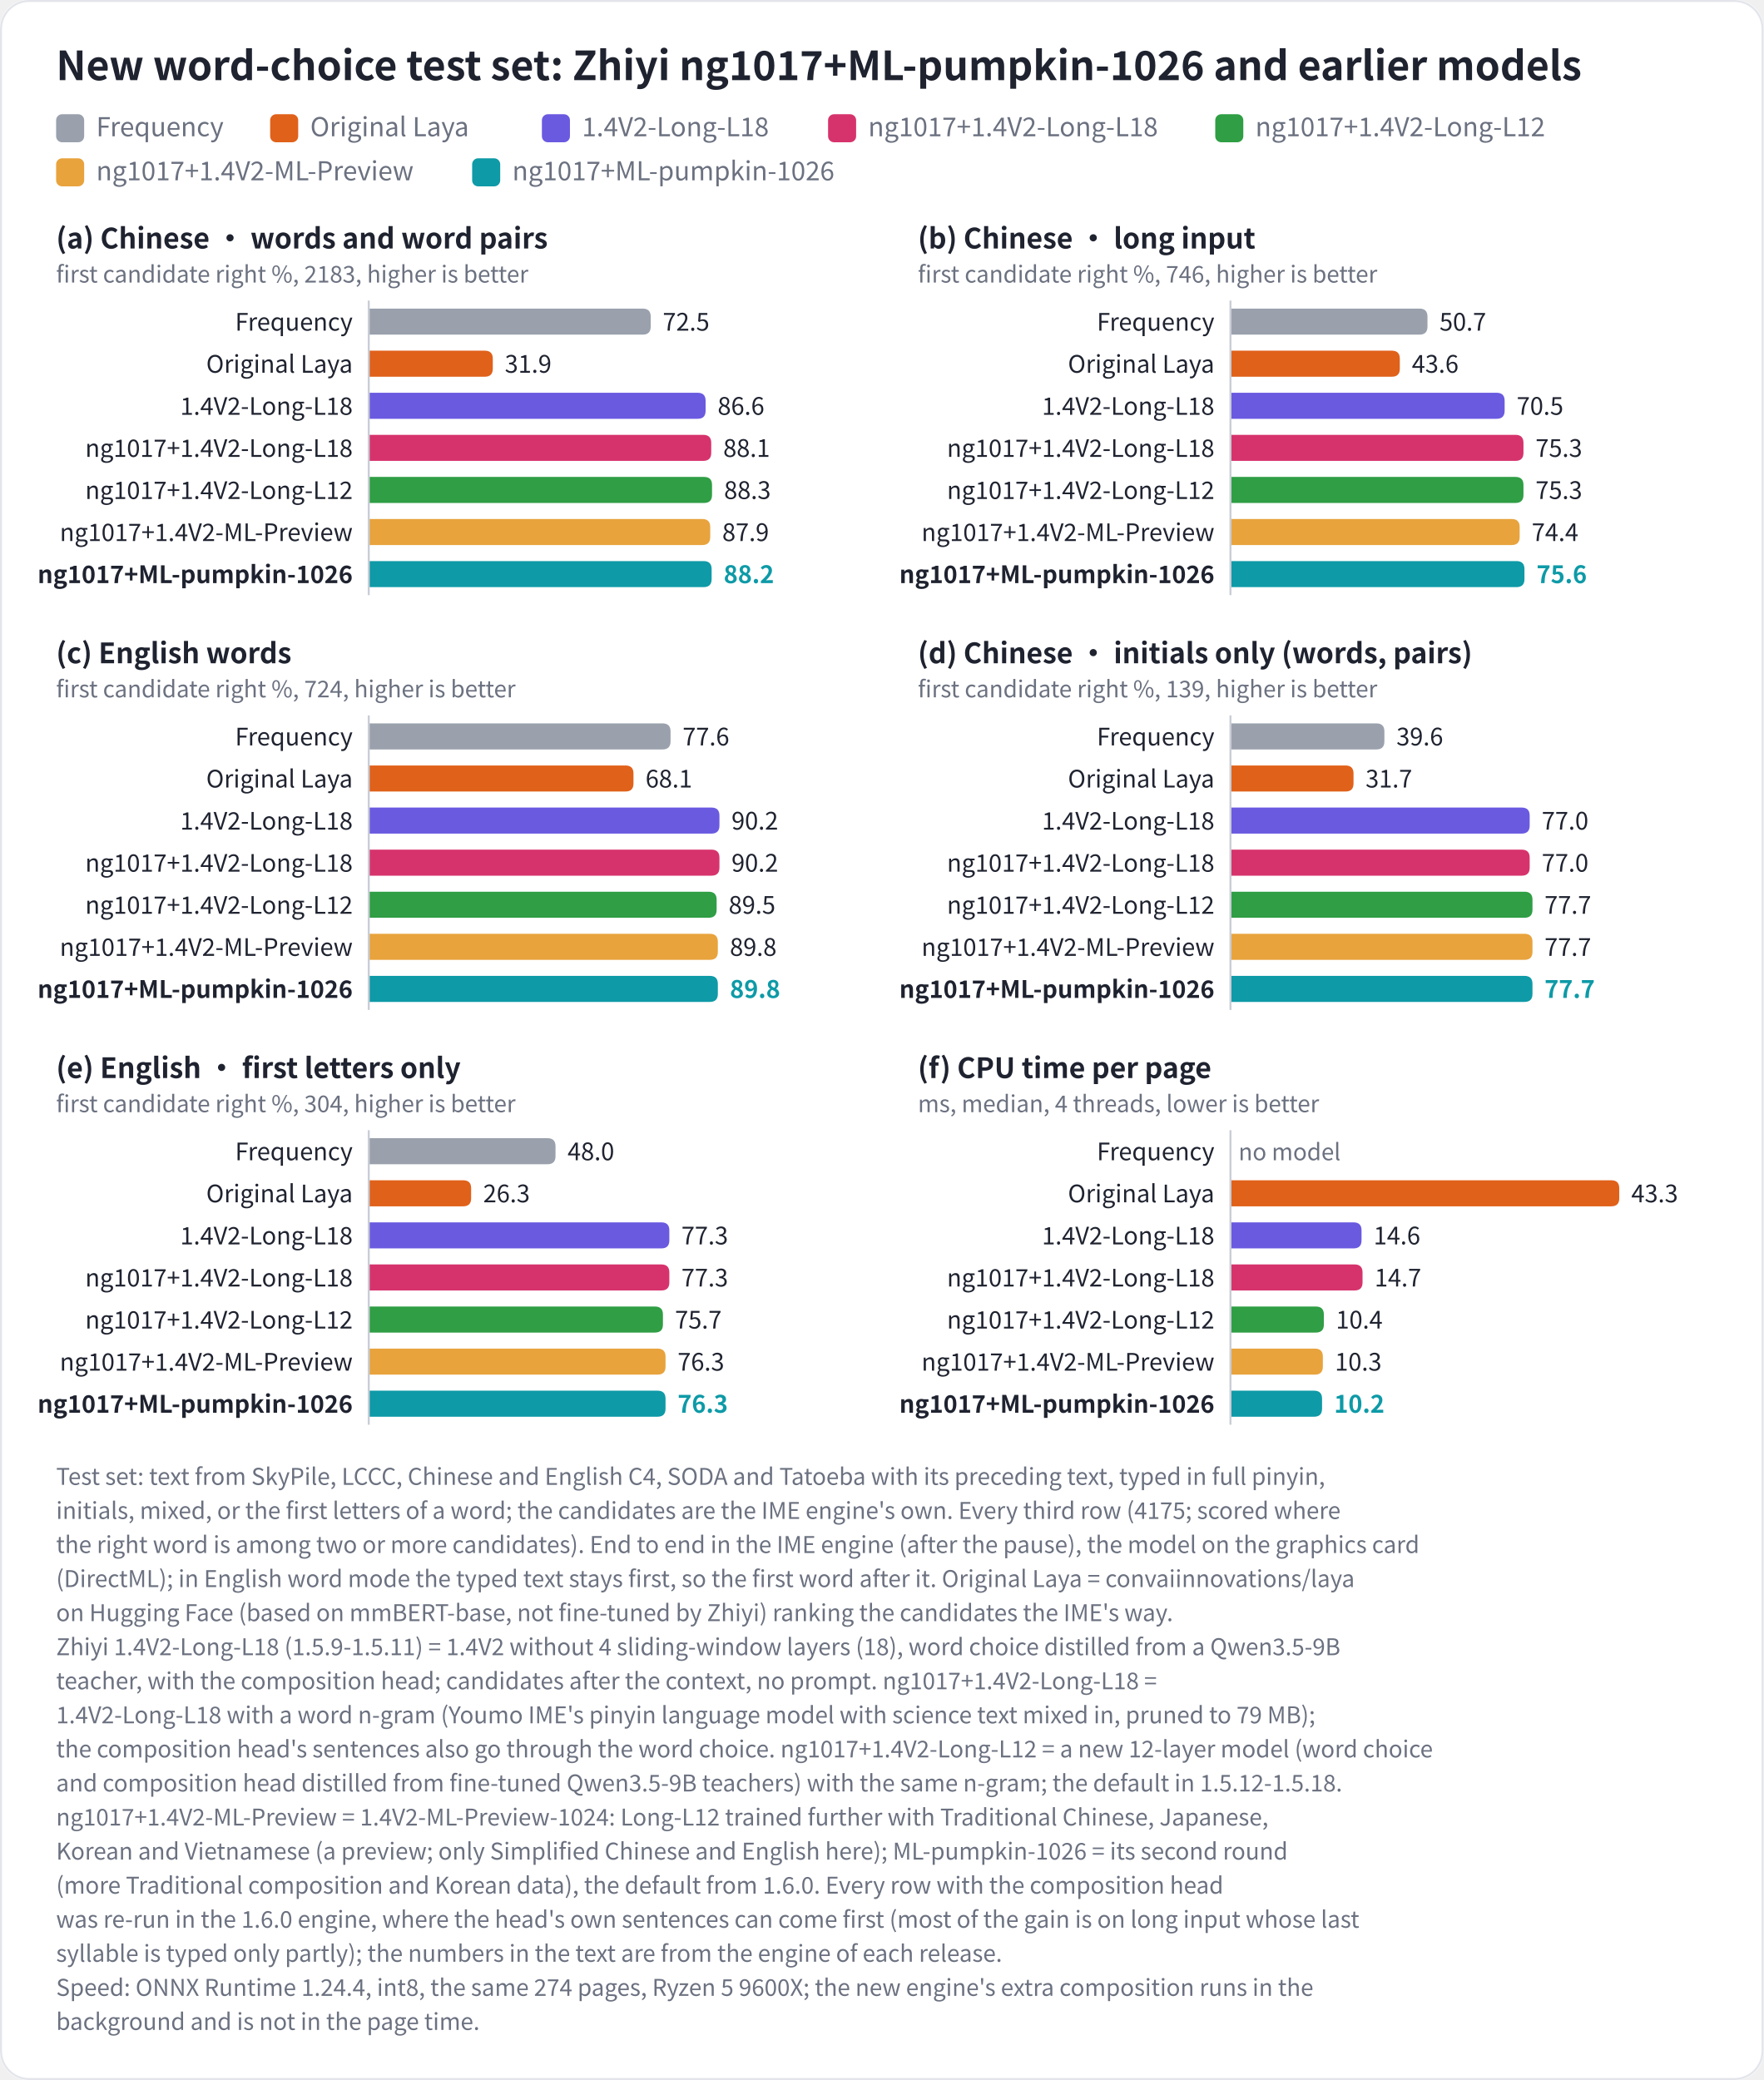
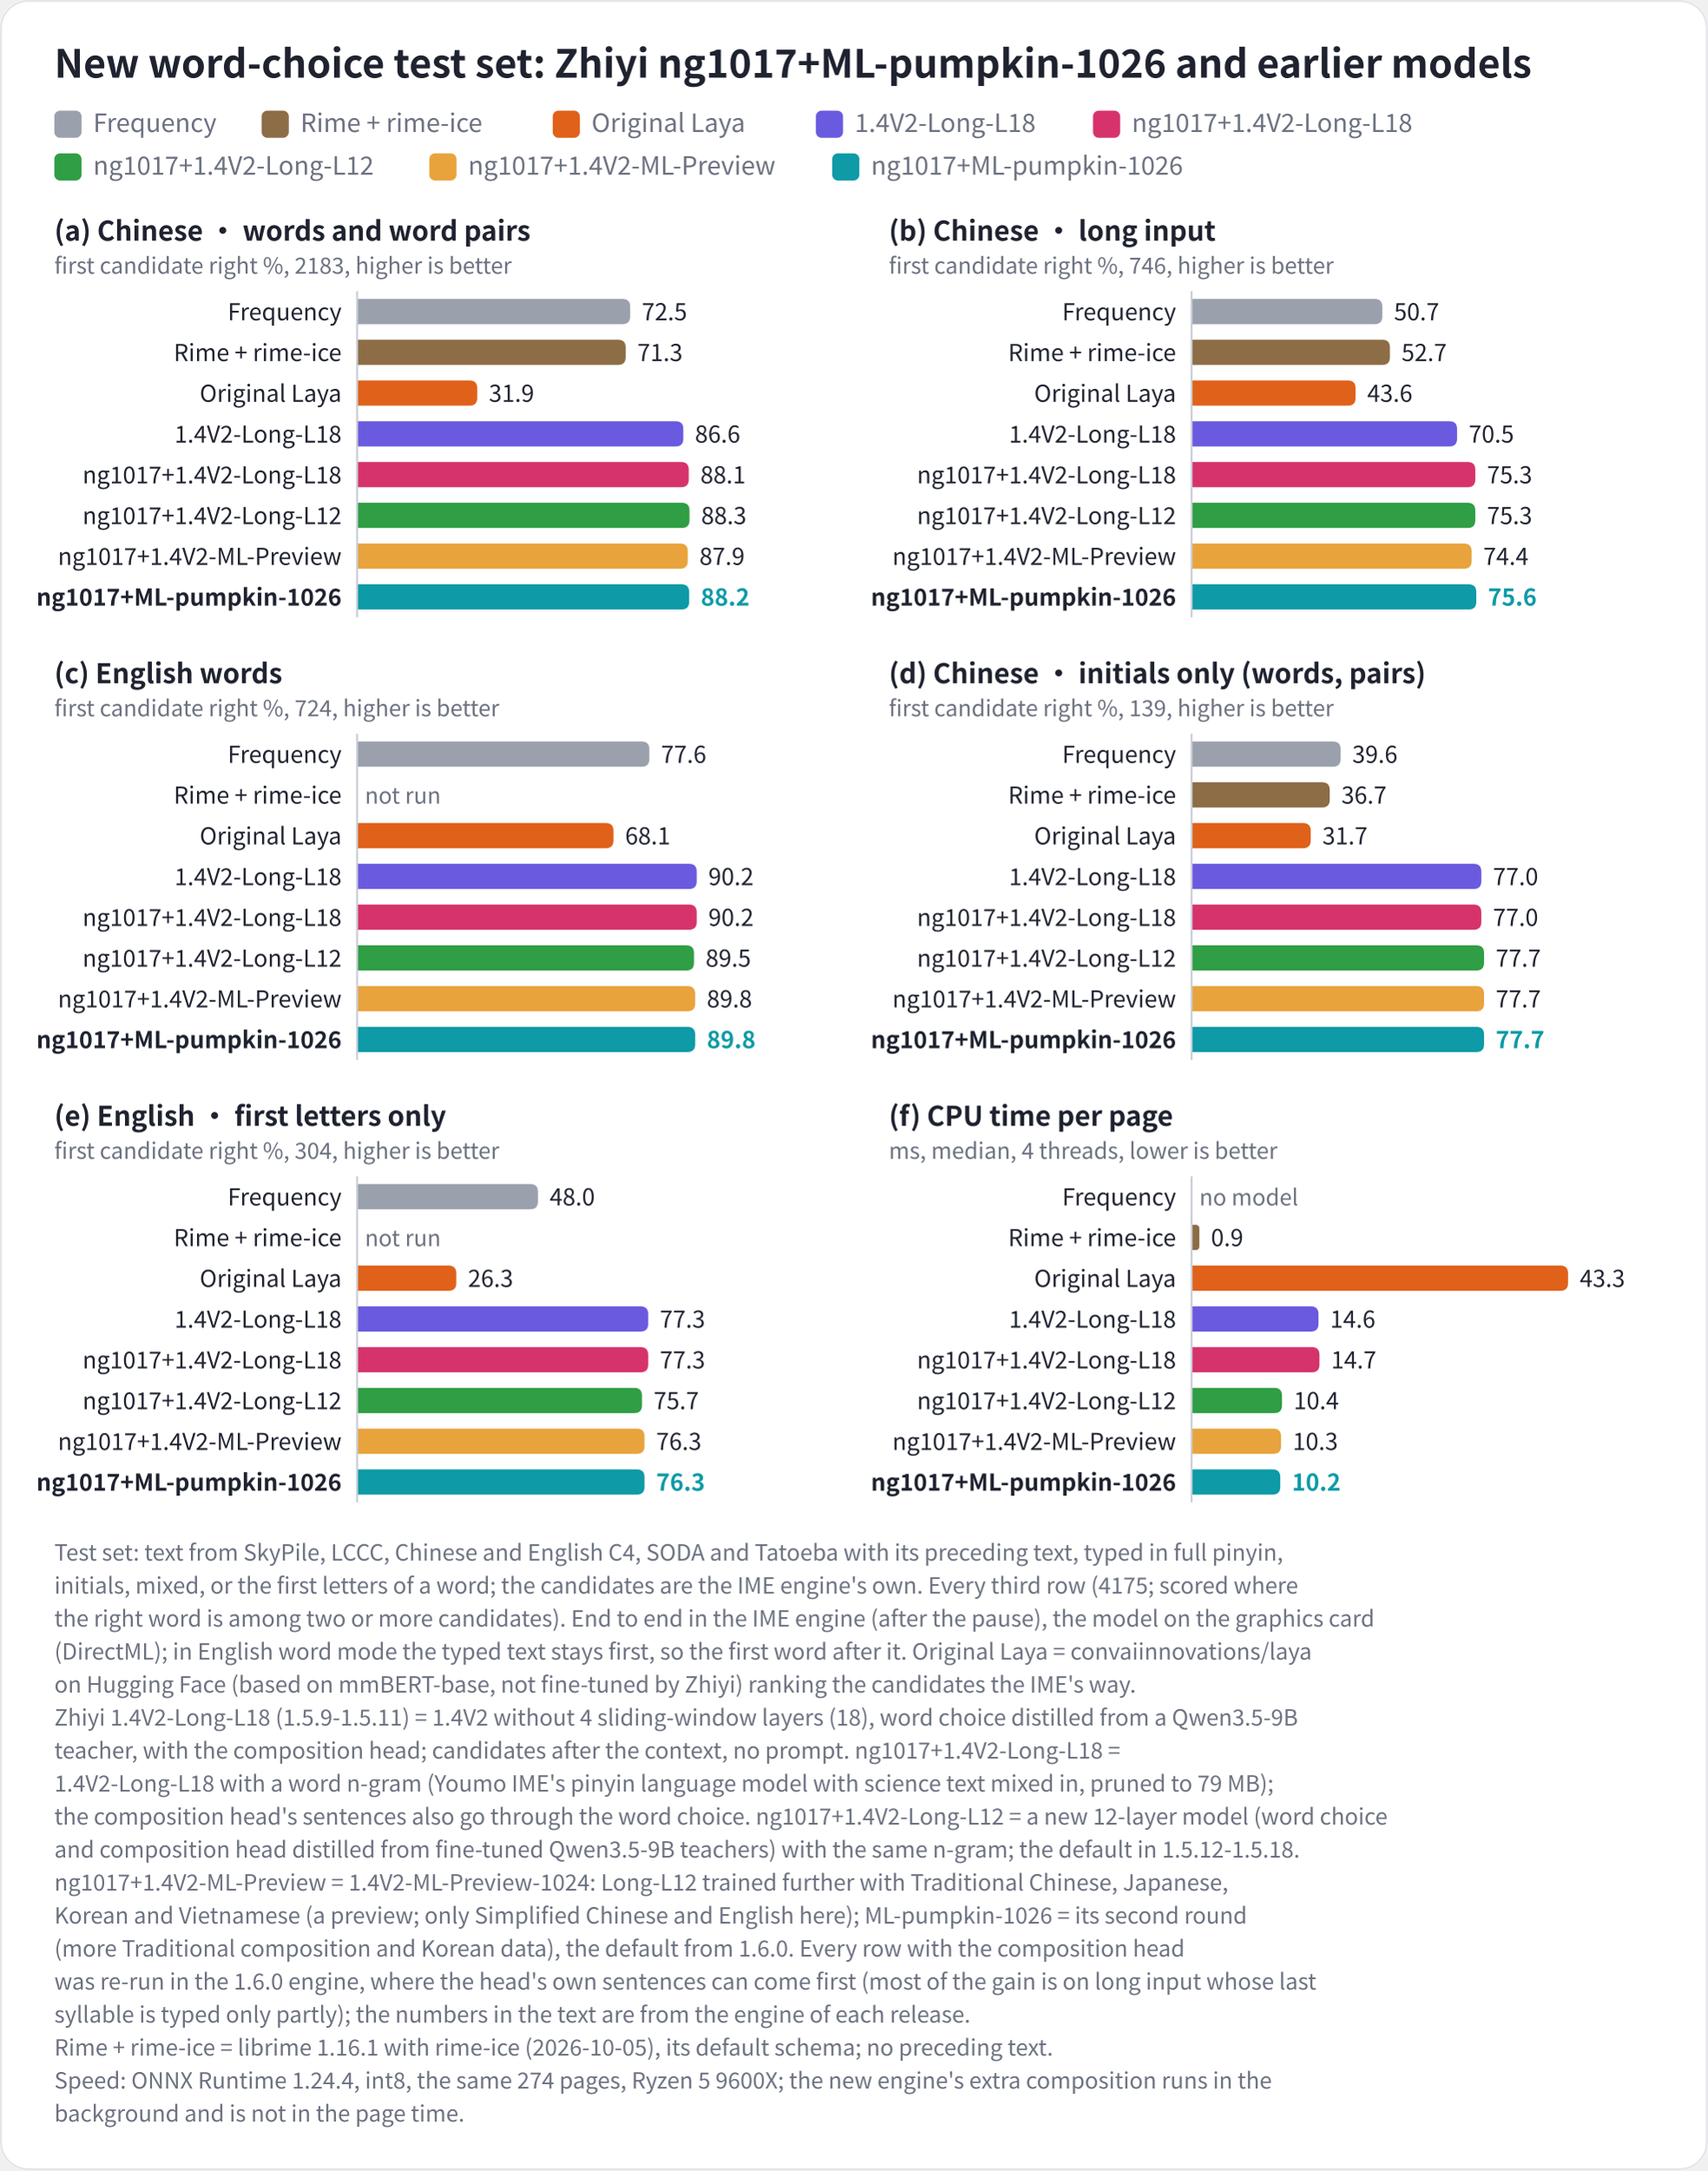
- <svg xmlns="http://www.w3.org/2000/svg" width="880" height="1038" viewBox="0 0 880 1038" font-family="'Microsoft YaHei','PingFang SC','Noto Sans CJK SC','Segoe UI',sans-serif">
-   <rect width="880" height="1038" rx="14" fill="#FFFFFF" />
-   <rect x="0.5" y="0.5" width="879" height="1037" rx="14" fill="none" stroke="#E3E5EB" />
+ <svg xmlns="http://www.w3.org/2000/svg" width="880" height="1118" viewBox="0 0 880 1118" font-family="'Microsoft YaHei','PingFang SC','Noto Sans CJK SC','Segoe UI',sans-serif">
+   <rect width="880" height="1118" rx="14" fill="#FFFFFF" />
+   <rect x="0.5" y="0.5" width="879" height="1117" rx="14" fill="none" stroke="#E3E5EB" />
  <text x="28" y="40" font-size="20" font-weight="700" fill="#1F2330">New word-choice test set: Zhiyi ng1017+ML-pumpkin-1026 and earlier models</text>
  <rect x="28" y="57" width="14" height="14" rx="3" fill="#9AA1AD" />
  <text x="48" y="68" font-size="13" fill="#6B7180">Frequency</text>
-   <rect x="134.8" y="57" width="14" height="14" rx="3" fill="#E0611A" />
-   <text x="154.8" y="68" font-size="13" fill="#6B7180">Original Laya</text>
-   <rect x="270.4" y="57" width="14" height="14" rx="3" fill="#6A5AE0" />
-   <text x="290.4" y="68" font-size="13" fill="#6B7180">1.4V2-Long-L18</text>
-   <rect x="413.2" y="57" width="14" height="14" rx="3" fill="#D6336C" />
-   <text x="433.2" y="68" font-size="13" fill="#6B7180">ng1017+1.4V2-Long-L18</text>
-   <rect x="606.4" y="57" width="14" height="14" rx="3" fill="#2F9E44" />
-   <text x="626.4" y="68" font-size="13" fill="#6B7180">ng1017+1.4V2-Long-L12</text>
-   <rect x="28" y="79" width="14" height="14" rx="3" fill="#E8A33D" />
-   <text x="48" y="90" font-size="13" fill="#6B7180">ng1017+1.4V2-ML-Preview</text>
-   <rect x="235.6" y="79" width="14" height="14" rx="3" fill="#0E9AA7" />
-   <text x="255.6" y="90" font-size="13" fill="#6B7180">ng1017+ML-pumpkin-1026</text>
+   <rect x="134.8" y="57" width="14" height="14" rx="3" fill="#8C6D46" />
+   <text x="154.8" y="68" font-size="13" fill="#6B7180">Rime + rime-ice</text>
+   <rect x="284.8" y="57" width="14" height="14" rx="3" fill="#E0611A" />
+   <text x="304.8" y="68" font-size="13" fill="#6B7180">Original Laya</text>
+   <rect x="420.4" y="57" width="14" height="14" rx="3" fill="#6A5AE0" />
+   <text x="440.4" y="68" font-size="13" fill="#6B7180">1.4V2-Long-L18</text>
+   <rect x="563.2" y="57" width="14" height="14" rx="3" fill="#D6336C" />
+   <text x="583.2" y="68" font-size="13" fill="#6B7180">ng1017+1.4V2-Long-L18</text>
+   <rect x="28" y="79" width="14" height="14" rx="3" fill="#2F9E44" />
+   <text x="48" y="90" font-size="13" fill="#6B7180">ng1017+1.4V2-Long-L12</text>
+   <rect x="221.2" y="79" width="14" height="14" rx="3" fill="#E8A33D" />
+   <text x="241.2" y="90" font-size="13" fill="#6B7180">ng1017+1.4V2-ML-Preview</text>
+   <rect x="428.8" y="79" width="14" height="14" rx="3" fill="#0E9AA7" />
+   <text x="448.8" y="90" font-size="13" fill="#6B7180">ng1017+ML-pumpkin-1026</text>
  <text x="28" y="124" font-size="14" font-weight="700" fill="#1F2330">(a) Chinese · words and word pairs</text>
  <text x="28" y="141" font-size="11.5" fill="#6B7180">first candidate right %, 2183, higher is better</text>
  <text x="176" y="165" font-size="12" text-anchor="end" font-weight="400" fill="#1F2330">Frequency</text>
  <path d="M184,154 H320.7 Q324.7,154 324.7,158.0 V163.0 Q324.7,167 320.7,167 H184 Z" fill="#9AA1AD" />
  <text x="330.7" y="165" font-size="12" font-weight="400" fill="#1F2330">72.5</text>
-   <text x="176" y="186" font-size="12" text-anchor="end" font-weight="400" fill="#1F2330">Original Laya</text>
-   <path d="M184,175 H241.9 Q245.9,175 245.9,179.0 V184.0 Q245.9,188 241.9,188 H184 Z" fill="#E0611A" />
-   <text x="251.9" y="186" font-size="12" font-weight="400" fill="#1F2330">31.9</text>
-   <text x="176" y="207" font-size="12" text-anchor="end" font-weight="400" fill="#1F2330">1.4V2-Long-L18</text>
-   <path d="M184,196 H348.1 Q352.1,196 352.1,200.0 V205.0 Q352.1,209 348.1,209 H184 Z" fill="#6A5AE0" />
-   <text x="358.1" y="207" font-size="12" font-weight="400" fill="#1F2330">86.6</text>
-   <text x="176" y="228" font-size="12" text-anchor="end" font-weight="400" fill="#1F2330">ng1017+1.4V2-Long-L18</text>
-   <path d="M184,217 H350.9 Q354.9,217 354.9,221.0 V226.0 Q354.9,230 350.9,230 H184 Z" fill="#D6336C" />
-   <text x="360.9" y="228" font-size="12" font-weight="400" fill="#1F2330">88.1</text>
-   <text x="176" y="249" font-size="12" text-anchor="end" font-weight="400" fill="#1F2330">ng1017+1.4V2-Long-L12</text>
-   <path d="M184,238 H351.3 Q355.3,238 355.3,242.0 V247.0 Q355.3,251 351.3,251 H184 Z" fill="#2F9E44" />
-   <text x="361.3" y="249" font-size="12" font-weight="400" fill="#1F2330">88.3</text>
-   <text x="176" y="270" font-size="12" text-anchor="end" font-weight="400" fill="#1F2330">ng1017+1.4V2-ML-Preview</text>
-   <path d="M184,259 H350.4 Q354.4,259 354.4,263.0 V268.0 Q354.4,272 350.4,272 H184 Z" fill="#E8A33D" />
-   <text x="360.4" y="270" font-size="12" font-weight="400" fill="#1F2330">87.9</text>
-   <text x="176" y="291" font-size="12" text-anchor="end" font-weight="700" fill="#1F2330">ng1017+ML-pumpkin-1026</text>
-   <path d="M184,280 H351.1 Q355.1,280 355.1,284.0 V289.0 Q355.1,293 351.1,293 H184 Z" fill="#0E9AA7" />
-   <text x="361.1" y="291" font-size="12" font-weight="700" fill="#0E9AA7">88.2</text>
-   <line x1="184" y1="150" x2="184" y2="297" stroke="#C9CDD6" />
+   <text x="176" y="186" font-size="12" text-anchor="end" font-weight="400" fill="#1F2330">Rime + rime-ice</text>
+   <path d="M184,175 H318.4 Q322.4,175 322.4,179.0 V184.0 Q322.4,188 318.4,188 H184 Z" fill="#8C6D46" />
+   <text x="328.4" y="186" font-size="12" font-weight="400" fill="#1F2330">71.3</text>
+   <text x="176" y="207" font-size="12" text-anchor="end" font-weight="400" fill="#1F2330">Original Laya</text>
+   <path d="M184,196 H241.9 Q245.9,196 245.9,200.0 V205.0 Q245.9,209 241.9,209 H184 Z" fill="#E0611A" />
+   <text x="251.9" y="207" font-size="12" font-weight="400" fill="#1F2330">31.9</text>
+   <text x="176" y="228" font-size="12" text-anchor="end" font-weight="400" fill="#1F2330">1.4V2-Long-L18</text>
+   <path d="M184,217 H348.1 Q352.1,217 352.1,221.0 V226.0 Q352.1,230 348.1,230 H184 Z" fill="#6A5AE0" />
+   <text x="358.1" y="228" font-size="12" font-weight="400" fill="#1F2330">86.6</text>
+   <text x="176" y="249" font-size="12" text-anchor="end" font-weight="400" fill="#1F2330">ng1017+1.4V2-Long-L18</text>
+   <path d="M184,238 H350.9 Q354.9,238 354.9,242.0 V247.0 Q354.9,251 350.9,251 H184 Z" fill="#D6336C" />
+   <text x="360.9" y="249" font-size="12" font-weight="400" fill="#1F2330">88.1</text>
+   <text x="176" y="270" font-size="12" text-anchor="end" font-weight="400" fill="#1F2330">ng1017+1.4V2-Long-L12</text>
+   <path d="M184,259 H351.3 Q355.3,259 355.3,263.0 V268.0 Q355.3,272 351.3,272 H184 Z" fill="#2F9E44" />
+   <text x="361.3" y="270" font-size="12" font-weight="400" fill="#1F2330">88.3</text>
+   <text x="176" y="291" font-size="12" text-anchor="end" font-weight="400" fill="#1F2330">ng1017+1.4V2-ML-Preview</text>
+   <path d="M184,280 H350.4 Q354.4,280 354.4,284.0 V289.0 Q354.4,293 350.4,293 H184 Z" fill="#E8A33D" />
+   <text x="360.4" y="291" font-size="12" font-weight="400" fill="#1F2330">87.9</text>
+   <text x="176" y="312" font-size="12" text-anchor="end" font-weight="700" fill="#1F2330">ng1017+ML-pumpkin-1026</text>
+   <path d="M184,301 H351.1 Q355.1,301 355.1,305.0 V310.0 Q355.1,314 351.1,314 H184 Z" fill="#0E9AA7" />
+   <text x="361.1" y="312" font-size="12" font-weight="700" fill="#0E9AA7">88.2</text>
+   <line x1="184" y1="150" x2="184" y2="318" stroke="#C9CDD6" />
  <text x="458" y="124" font-size="14" font-weight="700" fill="#1F2330">(b) Chinese · long input</text>
  <text x="458" y="141" font-size="11.5" fill="#6B7180">first candidate right %, 746, higher is better</text>
  <text x="606" y="165" font-size="12" text-anchor="end" font-weight="400" fill="#1F2330">Frequency</text>
  <path d="M614,154 H708.3 Q712.3,154 712.3,158.0 V163.0 Q712.3,167 708.3,167 H614 Z" fill="#9AA1AD" />
  <text x="718.3" y="165" font-size="12" font-weight="400" fill="#1F2330">50.7</text>
-   <text x="606" y="186" font-size="12" text-anchor="end" font-weight="400" fill="#1F2330">Original Laya</text>
-   <path d="M614,175 H694.5 Q698.5,175 698.5,179.0 V184.0 Q698.5,188 694.5,188 H614 Z" fill="#E0611A" />
-   <text x="704.5" y="186" font-size="12" font-weight="400" fill="#1F2330">43.6</text>
-   <text x="606" y="207" font-size="12" text-anchor="end" font-weight="400" fill="#1F2330">1.4V2-Long-L18</text>
-   <path d="M614,196 H746.8 Q750.8,196 750.8,200.0 V205.0 Q750.8,209 746.8,209 H614 Z" fill="#6A5AE0" />
-   <text x="756.8" y="207" font-size="12" font-weight="400" fill="#1F2330">70.5</text>
-   <text x="606" y="228" font-size="12" text-anchor="end" font-weight="400" fill="#1F2330">ng1017+1.4V2-Long-L18</text>
-   <path d="M614,217 H756.2 Q760.2,217 760.2,221.0 V226.0 Q760.2,230 756.2,230 H614 Z" fill="#D6336C" />
-   <text x="766.2" y="228" font-size="12" font-weight="400" fill="#1F2330">75.3</text>
-   <text x="606" y="249" font-size="12" text-anchor="end" font-weight="400" fill="#1F2330">ng1017+1.4V2-Long-L12</text>
-   <path d="M614,238 H756.2 Q760.2,238 760.2,242.0 V247.0 Q760.2,251 756.2,251 H614 Z" fill="#2F9E44" />
+   <text x="606" y="186" font-size="12" text-anchor="end" font-weight="400" fill="#1F2330">Rime + rime-ice</text>
+   <path d="M614,175 H712.2 Q716.2,175 716.2,179.0 V184.0 Q716.2,188 712.2,188 H614 Z" fill="#8C6D46" />
+   <text x="722.2" y="186" font-size="12" font-weight="400" fill="#1F2330">52.7</text>
+   <text x="606" y="207" font-size="12" text-anchor="end" font-weight="400" fill="#1F2330">Original Laya</text>
+   <path d="M614,196 H694.5 Q698.5,196 698.5,200.0 V205.0 Q698.5,209 694.5,209 H614 Z" fill="#E0611A" />
+   <text x="704.5" y="207" font-size="12" font-weight="400" fill="#1F2330">43.6</text>
+   <text x="606" y="228" font-size="12" text-anchor="end" font-weight="400" fill="#1F2330">1.4V2-Long-L18</text>
+   <path d="M614,217 H746.8 Q750.8,217 750.8,221.0 V226.0 Q750.8,230 746.8,230 H614 Z" fill="#6A5AE0" />
+   <text x="756.8" y="228" font-size="12" font-weight="400" fill="#1F2330">70.5</text>
+   <text x="606" y="249" font-size="12" text-anchor="end" font-weight="400" fill="#1F2330">ng1017+1.4V2-Long-L18</text>
+   <path d="M614,238 H756.2 Q760.2,238 760.2,242.0 V247.0 Q760.2,251 756.2,251 H614 Z" fill="#D6336C" />
  <text x="766.2" y="249" font-size="12" font-weight="400" fill="#1F2330">75.3</text>
-   <text x="606" y="270" font-size="12" text-anchor="end" font-weight="400" fill="#1F2330">ng1017+1.4V2-ML-Preview</text>
-   <path d="M614,259 H754.3 Q758.3,259 758.3,263.0 V268.0 Q758.3,272 754.3,272 H614 Z" fill="#E8A33D" />
-   <text x="764.3" y="270" font-size="12" font-weight="400" fill="#1F2330">74.4</text>
-   <text x="606" y="291" font-size="12" text-anchor="end" font-weight="700" fill="#1F2330">ng1017+ML-pumpkin-1026</text>
-   <path d="M614,280 H756.7 Q760.7,280 760.7,284.0 V289.0 Q760.7,293 756.7,293 H614 Z" fill="#0E9AA7" />
-   <text x="766.7" y="291" font-size="12" font-weight="700" fill="#0E9AA7">75.6</text>
-   <line x1="614" y1="150" x2="614" y2="297" stroke="#C9CDD6" />
-   <text x="28" y="331" font-size="14" font-weight="700" fill="#1F2330">(c) English words</text>
-   <text x="28" y="348" font-size="11.5" fill="#6B7180">first candidate right %, 724, higher is better</text>
-   <text x="176" y="372" font-size="12" text-anchor="end" font-weight="400" fill="#1F2330">Frequency</text>
-   <path d="M184,361 H330.6 Q334.6,361 334.6,365.0 V370.0 Q334.6,374 330.6,374 H184 Z" fill="#9AA1AD" />
-   <text x="340.6" y="372" font-size="12" font-weight="400" fill="#1F2330">77.6</text>
-   <text x="176" y="393" font-size="12" text-anchor="end" font-weight="400" fill="#1F2330">Original Laya</text>
-   <path d="M184,382 H312.1 Q316.1,382 316.1,386.0 V391.0 Q316.1,395 312.1,395 H184 Z" fill="#E0611A" />
-   <text x="322.1" y="393" font-size="12" font-weight="400" fill="#1F2330">68.1</text>
-   <text x="176" y="414" font-size="12" text-anchor="end" font-weight="400" fill="#1F2330">1.4V2-Long-L18</text>
-   <path d="M184,403 H355.0 Q359.0,403 359.0,407.0 V412.0 Q359.0,416 355.0,416 H184 Z" fill="#6A5AE0" />
-   <text x="365.0" y="414" font-size="12" font-weight="400" fill="#1F2330">90.2</text>
-   <text x="176" y="435" font-size="12" text-anchor="end" font-weight="400" fill="#1F2330">ng1017+1.4V2-Long-L18</text>
-   <path d="M184,424 H355.0 Q359.0,424 359.0,428.0 V433.0 Q359.0,437 355.0,437 H184 Z" fill="#D6336C" />
-   <text x="365.0" y="435" font-size="12" font-weight="400" fill="#1F2330">90.2</text>
-   <text x="176" y="456" font-size="12" text-anchor="end" font-weight="400" fill="#1F2330">ng1017+1.4V2-Long-L12</text>
-   <path d="M184,445 H353.6 Q357.6,445 357.6,449.0 V454.0 Q357.6,458 353.6,458 H184 Z" fill="#2F9E44" />
-   <text x="363.6" y="456" font-size="12" font-weight="400" fill="#1F2330">89.5</text>
-   <text x="176" y="477" font-size="12" text-anchor="end" font-weight="400" fill="#1F2330">ng1017+1.4V2-ML-Preview</text>
-   <path d="M184,466 H354.2 Q358.2,466 358.2,470.0 V475.0 Q358.2,479 354.2,479 H184 Z" fill="#E8A33D" />
-   <text x="364.2" y="477" font-size="12" font-weight="400" fill="#1F2330">89.8</text>
-   <text x="176" y="498" font-size="12" text-anchor="end" font-weight="700" fill="#1F2330">ng1017+ML-pumpkin-1026</text>
-   <path d="M184,487 H354.2 Q358.2,487 358.2,491.0 V496.0 Q358.2,500 354.2,500 H184 Z" fill="#0E9AA7" />
-   <text x="364.2" y="498" font-size="12" font-weight="700" fill="#0E9AA7">89.8</text>
-   <line x1="184" y1="357" x2="184" y2="504" stroke="#C9CDD6" />
-   <text x="458" y="331" font-size="14" font-weight="700" fill="#1F2330">(d) Chinese · initials only (words, pairs)</text>
-   <text x="458" y="348" font-size="11.5" fill="#6B7180">first candidate right %, 139, higher is better</text>
-   <text x="606" y="372" font-size="12" text-anchor="end" font-weight="400" fill="#1F2330">Frequency</text>
-   <path d="M614,361 H686.8 Q690.8,361 690.8,365.0 V370.0 Q690.8,374 686.8,374 H614 Z" fill="#9AA1AD" />
-   <text x="696.8" y="372" font-size="12" font-weight="400" fill="#1F2330">39.6</text>
-   <text x="606" y="393" font-size="12" text-anchor="end" font-weight="400" fill="#1F2330">Original Laya</text>
-   <path d="M614,382 H671.4 Q675.4,382 675.4,386.0 V391.0 Q675.4,395 671.4,395 H614 Z" fill="#E0611A" />
-   <text x="681.4" y="393" font-size="12" font-weight="400" fill="#1F2330">31.7</text>
-   <text x="606" y="414" font-size="12" text-anchor="end" font-weight="400" fill="#1F2330">1.4V2-Long-L18</text>
-   <path d="M614,403 H759.3 Q763.3,403 763.3,407.0 V412.0 Q763.3,416 759.3,416 H614 Z" fill="#6A5AE0" />
-   <text x="769.3" y="414" font-size="12" font-weight="400" fill="#1F2330">77.0</text>
-   <text x="606" y="435" font-size="12" text-anchor="end" font-weight="400" fill="#1F2330">ng1017+1.4V2-Long-L18</text>
-   <path d="M614,424 H759.3 Q763.3,424 763.3,428.0 V433.0 Q763.3,437 759.3,437 H614 Z" fill="#D6336C" />
-   <text x="769.3" y="435" font-size="12" font-weight="400" fill="#1F2330">77.0</text>
-   <text x="606" y="456" font-size="12" text-anchor="end" font-weight="400" fill="#1F2330">ng1017+1.4V2-Long-L12</text>
-   <path d="M614,445 H760.7 Q764.7,445 764.7,449.0 V454.0 Q764.7,458 760.7,458 H614 Z" fill="#2F9E44" />
-   <text x="770.7" y="456" font-size="12" font-weight="400" fill="#1F2330">77.7</text>
-   <text x="606" y="477" font-size="12" text-anchor="end" font-weight="400" fill="#1F2330">ng1017+1.4V2-ML-Preview</text>
-   <path d="M614,466 H760.7 Q764.7,466 764.7,470.0 V475.0 Q764.7,479 760.7,479 H614 Z" fill="#E8A33D" />
-   <text x="770.7" y="477" font-size="12" font-weight="400" fill="#1F2330">77.7</text>
-   <text x="606" y="498" font-size="12" text-anchor="end" font-weight="700" fill="#1F2330">ng1017+ML-pumpkin-1026</text>
-   <path d="M614,487 H760.7 Q764.7,487 764.7,491.0 V496.0 Q764.7,500 760.7,500 H614 Z" fill="#0E9AA7" />
-   <text x="770.7" y="498" font-size="12" font-weight="700" fill="#0E9AA7">77.7</text>
-   <line x1="614" y1="357" x2="614" y2="504" stroke="#C9CDD6" />
-   <text x="28" y="538" font-size="14" font-weight="700" fill="#1F2330">(e) English · first letters only</text>
-   <text x="28" y="555" font-size="11.5" fill="#6B7180">first candidate right %, 304, higher is better</text>
-   <text x="176" y="579" font-size="12" text-anchor="end" font-weight="400" fill="#1F2330">Frequency</text>
-   <path d="M184,568 H273.2 Q277.2,568 277.2,572.0 V577.0 Q277.2,581 273.2,581 H184 Z" fill="#9AA1AD" />
-   <text x="283.2" y="579" font-size="12" font-weight="400" fill="#1F2330">48.0</text>
-   <text x="176" y="600" font-size="12" text-anchor="end" font-weight="400" fill="#1F2330">Original Laya</text>
-   <path d="M184,589 H231.1 Q235.1,589 235.1,593.0 V598.0 Q235.1,602 231.1,602 H184 Z" fill="#E0611A" />
-   <text x="241.1" y="600" font-size="12" font-weight="400" fill="#1F2330">26.3</text>
-   <text x="176" y="621" font-size="12" text-anchor="end" font-weight="400" fill="#1F2330">1.4V2-Long-L18</text>
-   <path d="M184,610 H330.0 Q334.0,610 334.0,614.0 V619.0 Q334.0,623 330.0,623 H184 Z" fill="#6A5AE0" />
-   <text x="340.0" y="621" font-size="12" font-weight="400" fill="#1F2330">77.3</text>
-   <text x="176" y="642" font-size="12" text-anchor="end" font-weight="400" fill="#1F2330">ng1017+1.4V2-Long-L18</text>
-   <path d="M184,631 H330.0 Q334.0,631 334.0,635.0 V640.0 Q334.0,644 330.0,644 H184 Z" fill="#D6336C" />
-   <text x="340.0" y="642" font-size="12" font-weight="400" fill="#1F2330">77.3</text>
-   <text x="176" y="663" font-size="12" text-anchor="end" font-weight="400" fill="#1F2330">ng1017+1.4V2-Long-L12</text>
-   <path d="M184,652 H326.8 Q330.8,652 330.8,656.0 V661.0 Q330.8,665 326.8,665 H184 Z" fill="#2F9E44" />
-   <text x="336.8" y="663" font-size="12" font-weight="400" fill="#1F2330">75.7</text>
-   <text x="176" y="684" font-size="12" text-anchor="end" font-weight="400" fill="#1F2330">ng1017+1.4V2-ML-Preview</text>
-   <path d="M184,673 H328.1 Q332.1,673 332.1,677.0 V682.0 Q332.1,686 328.1,686 H184 Z" fill="#E8A33D" />
-   <text x="338.1" y="684" font-size="12" font-weight="400" fill="#1F2330">76.3</text>
-   <text x="176" y="705" font-size="12" text-anchor="end" font-weight="700" fill="#1F2330">ng1017+ML-pumpkin-1026</text>
-   <path d="M184,694 H328.1 Q332.1,694 332.1,698.0 V703.0 Q332.1,707 328.1,707 H184 Z" fill="#0E9AA7" />
-   <text x="338.1" y="705" font-size="12" font-weight="700" fill="#0E9AA7">76.3</text>
-   <line x1="184" y1="564" x2="184" y2="711" stroke="#C9CDD6" />
-   <text x="458" y="538" font-size="14" font-weight="700" fill="#1F2330">(f) CPU time per page</text>
-   <text x="458" y="555" font-size="11.5" fill="#6B7180">ms, median, 4 threads, lower is better</text>
-   <text x="606" y="579" font-size="12" text-anchor="end" font-weight="400" fill="#1F2330">Frequency</text>
-   <text x="618" y="579" font-size="11.5" fill="#6B7180">no model</text>
-   <text x="606" y="600" font-size="12" text-anchor="end" font-weight="400" fill="#1F2330">Original Laya</text>
-   <path d="M614,589 H804.0 Q808.0,589 808.0,593.0 V598.0 Q808.0,602 804.0,602 H614 Z" fill="#E0611A" />
-   <text x="814.0" y="600" font-size="12" font-weight="400" fill="#1F2330">43.3</text>
-   <text x="606" y="621" font-size="12" text-anchor="end" font-weight="400" fill="#1F2330">1.4V2-Long-L18</text>
-   <path d="M614,610 H675.4 Q679.4,610 679.4,614.0 V619.0 Q679.4,623 675.4,623 H614 Z" fill="#6A5AE0" />
-   <text x="685.4" y="621" font-size="12" font-weight="400" fill="#1F2330">14.6</text>
-   <text x="606" y="642" font-size="12" text-anchor="end" font-weight="400" fill="#1F2330">ng1017+1.4V2-Long-L18</text>
-   <path d="M614,631 H675.9 Q679.9,631 679.9,635.0 V640.0 Q679.9,644 675.9,644 H614 Z" fill="#D6336C" />
-   <text x="685.9" y="642" font-size="12" font-weight="400" fill="#1F2330">14.7</text>
-   <text x="606" y="663" font-size="12" text-anchor="end" font-weight="400" fill="#1F2330">ng1017+1.4V2-Long-L12</text>
-   <path d="M614,652 H656.6 Q660.6,652 660.6,656.0 V661.0 Q660.6,665 656.6,665 H614 Z" fill="#2F9E44" />
-   <text x="666.6" y="663" font-size="12" font-weight="400" fill="#1F2330">10.4</text>
-   <text x="606" y="684" font-size="12" text-anchor="end" font-weight="400" fill="#1F2330">ng1017+1.4V2-ML-Preview</text>
-   <path d="M614,673 H656.1 Q660.1,673 660.1,677.0 V682.0 Q660.1,686 656.1,686 H614 Z" fill="#E8A33D" />
-   <text x="666.1" y="684" font-size="12" font-weight="400" fill="#1F2330">10.3</text>
-   <text x="606" y="705" font-size="12" text-anchor="end" font-weight="700" fill="#1F2330">ng1017+ML-pumpkin-1026</text>
-   <path d="M614,694 H655.7 Q659.7,694 659.7,698.0 V703.0 Q659.7,707 655.7,707 H614 Z" fill="#0E9AA7" />
-   <text x="665.7" y="705" font-size="12" font-weight="700" fill="#0E9AA7">10.2</text>
-   <line x1="614" y1="564" x2="614" y2="711" stroke="#C9CDD6" />
-   <text x="28" y="741" font-size="11.5" fill="#6B7180">Test set: text from SkyPile, LCCC, Chinese and English C4, SODA and Tatoeba with its preceding text, typed in full pinyin,</text>
-   <text x="28" y="758" font-size="11.5" fill="#6B7180">initials, mixed, or the first letters of a word; the candidates are the IME engine's own. Every third row (4175; scored where</text>
-   <text x="28" y="775" font-size="11.5" fill="#6B7180">the right word is among two or more candidates). End to end in the IME engine (after the pause), the model on the graphics card</text>
-   <text x="28" y="792" font-size="11.5" fill="#6B7180">(DirectML); in English word mode the typed text stays first, so the first word after it. Original Laya = convaiinnovations/laya</text>
-   <text x="28" y="809" font-size="11.5" fill="#6B7180">on Hugging Face (based on mmBERT-base, not fine-tuned by Zhiyi) ranking the candidates the IME's way.</text>
-   <text x="28" y="826" font-size="11.5" fill="#6B7180">Zhiyi 1.4V2-Long-L18 (1.5.9-1.5.11) = 1.4V2 without 4 sliding-window layers (18), word choice distilled from a Qwen3.5-9B</text>
-   <text x="28" y="843" font-size="11.5" fill="#6B7180">teacher, with the composition head; candidates after the context, no prompt. ng1017+1.4V2-Long-L18 =</text>
-   <text x="28" y="860" font-size="11.5" fill="#6B7180">1.4V2-Long-L18 with a word n-gram (Youmo IME's pinyin language model with science text mixed in, pruned to 79 MB);</text>
-   <text x="28" y="877" font-size="11.5" fill="#6B7180">the composition head's sentences also go through the word choice. ng1017+1.4V2-Long-L12 = a new 12-layer model (word choice</text>
-   <text x="28" y="894" font-size="11.5" fill="#6B7180">and composition head distilled from fine-tuned Qwen3.5-9B teachers) with the same n-gram; the default in 1.5.12-1.5.18.</text>
-   <text x="28" y="911" font-size="11.5" fill="#6B7180">ng1017+1.4V2-ML-Preview = 1.4V2-ML-Preview-1024: Long-L12 trained further with Traditional Chinese, Japanese,</text>
-   <text x="28" y="928" font-size="11.5" fill="#6B7180">Korean and Vietnamese (a preview; only Simplified Chinese and English here); ML-pumpkin-1026 = its second round</text>
-   <text x="28" y="945" font-size="11.5" fill="#6B7180">(more Traditional composition and Korean data), the default from 1.6.0. Every row with the composition head</text>
-   <text x="28" y="962" font-size="11.5" fill="#6B7180">was re-run in the 1.6.0 engine, where the head's own sentences can come first (most of the gain is on long input whose last</text>
-   <text x="28" y="979" font-size="11.5" fill="#6B7180">syllable is typed only partly); the numbers in the text are from the engine of each release.</text>
-   <text x="28" y="996" font-size="11.5" fill="#6B7180">Speed: ONNX Runtime 1.24.4, int8, the same 274 pages, Ryzen 5 9600X; the new engine's extra composition runs in the</text>
-   <text x="28" y="1013" font-size="11.5" fill="#6B7180">background and is not in the page time.</text>
+   <text x="606" y="270" font-size="12" text-anchor="end" font-weight="400" fill="#1F2330">ng1017+1.4V2-Long-L12</text>
+   <path d="M614,259 H756.2 Q760.2,259 760.2,263.0 V268.0 Q760.2,272 756.2,272 H614 Z" fill="#2F9E44" />
+   <text x="766.2" y="270" font-size="12" font-weight="400" fill="#1F2330">75.3</text>
+   <text x="606" y="291" font-size="12" text-anchor="end" font-weight="400" fill="#1F2330">ng1017+1.4V2-ML-Preview</text>
+   <path d="M614,280 H754.3 Q758.3,280 758.3,284.0 V289.0 Q758.3,293 754.3,293 H614 Z" fill="#E8A33D" />
+   <text x="764.3" y="291" font-size="12" font-weight="400" fill="#1F2330">74.4</text>
+   <text x="606" y="312" font-size="12" text-anchor="end" font-weight="700" fill="#1F2330">ng1017+ML-pumpkin-1026</text>
+   <path d="M614,301 H756.7 Q760.7,301 760.7,305.0 V310.0 Q760.7,314 756.7,314 H614 Z" fill="#0E9AA7" />
+   <text x="766.7" y="312" font-size="12" font-weight="700" fill="#0E9AA7">75.6</text>
+   <line x1="614" y1="150" x2="614" y2="318" stroke="#C9CDD6" />
+   <text x="28" y="352" font-size="14" font-weight="700" fill="#1F2330">(c) English words</text>
+   <text x="28" y="369" font-size="11.5" fill="#6B7180">first candidate right %, 724, higher is better</text>
+   <text x="176" y="393" font-size="12" text-anchor="end" font-weight="400" fill="#1F2330">Frequency</text>
+   <path d="M184,382 H330.6 Q334.6,382 334.6,386.0 V391.0 Q334.6,395 330.6,395 H184 Z" fill="#9AA1AD" />
+   <text x="340.6" y="393" font-size="12" font-weight="400" fill="#1F2330">77.6</text>
+   <text x="176" y="414" font-size="12" text-anchor="end" font-weight="400" fill="#1F2330">Rime + rime-ice</text>
+   <text x="188" y="414" font-size="11.5" fill="#6B7180">not run</text>
+   <text x="176" y="435" font-size="12" text-anchor="end" font-weight="400" fill="#1F2330">Original Laya</text>
+   <path d="M184,424 H312.1 Q316.1,424 316.1,428.0 V433.0 Q316.1,437 312.1,437 H184 Z" fill="#E0611A" />
+   <text x="322.1" y="435" font-size="12" font-weight="400" fill="#1F2330">68.1</text>
+   <text x="176" y="456" font-size="12" text-anchor="end" font-weight="400" fill="#1F2330">1.4V2-Long-L18</text>
+   <path d="M184,445 H355.0 Q359.0,445 359.0,449.0 V454.0 Q359.0,458 355.0,458 H184 Z" fill="#6A5AE0" />
+   <text x="365.0" y="456" font-size="12" font-weight="400" fill="#1F2330">90.2</text>
+   <text x="176" y="477" font-size="12" text-anchor="end" font-weight="400" fill="#1F2330">ng1017+1.4V2-Long-L18</text>
+   <path d="M184,466 H355.0 Q359.0,466 359.0,470.0 V475.0 Q359.0,479 355.0,479 H184 Z" fill="#D6336C" />
+   <text x="365.0" y="477" font-size="12" font-weight="400" fill="#1F2330">90.2</text>
+   <text x="176" y="498" font-size="12" text-anchor="end" font-weight="400" fill="#1F2330">ng1017+1.4V2-Long-L12</text>
+   <path d="M184,487 H353.6 Q357.6,487 357.6,491.0 V496.0 Q357.6,500 353.6,500 H184 Z" fill="#2F9E44" />
+   <text x="363.6" y="498" font-size="12" font-weight="400" fill="#1F2330">89.5</text>
+   <text x="176" y="519" font-size="12" text-anchor="end" font-weight="400" fill="#1F2330">ng1017+1.4V2-ML-Preview</text>
+   <path d="M184,508 H354.2 Q358.2,508 358.2,512.0 V517.0 Q358.2,521 354.2,521 H184 Z" fill="#E8A33D" />
+   <text x="364.2" y="519" font-size="12" font-weight="400" fill="#1F2330">89.8</text>
+   <text x="176" y="540" font-size="12" text-anchor="end" font-weight="700" fill="#1F2330">ng1017+ML-pumpkin-1026</text>
+   <path d="M184,529 H354.2 Q358.2,529 358.2,533.0 V538.0 Q358.2,542 354.2,542 H184 Z" fill="#0E9AA7" />
+   <text x="364.2" y="540" font-size="12" font-weight="700" fill="#0E9AA7">89.8</text>
+   <line x1="184" y1="378" x2="184" y2="546" stroke="#C9CDD6" />
+   <text x="458" y="352" font-size="14" font-weight="700" fill="#1F2330">(d) Chinese · initials only (words, pairs)</text>
+   <text x="458" y="369" font-size="11.5" fill="#6B7180">first candidate right %, 139, higher is better</text>
+   <text x="606" y="393" font-size="12" text-anchor="end" font-weight="400" fill="#1F2330">Frequency</text>
+   <path d="M614,382 H686.8 Q690.8,382 690.8,386.0 V391.0 Q690.8,395 686.8,395 H614 Z" fill="#9AA1AD" />
+   <text x="696.8" y="393" font-size="12" font-weight="400" fill="#1F2330">39.6</text>
+   <text x="606" y="414" font-size="12" text-anchor="end" font-weight="400" fill="#1F2330">Rime + rime-ice</text>
+   <path d="M614,403 H681.2 Q685.2,403 685.2,407.0 V412.0 Q685.2,416 681.2,416 H614 Z" fill="#8C6D46" />
+   <text x="691.2" y="414" font-size="12" font-weight="400" fill="#1F2330">36.7</text>
+   <text x="606" y="435" font-size="12" text-anchor="end" font-weight="400" fill="#1F2330">Original Laya</text>
+   <path d="M614,424 H671.4 Q675.4,424 675.4,428.0 V433.0 Q675.4,437 671.4,437 H614 Z" fill="#E0611A" />
+   <text x="681.4" y="435" font-size="12" font-weight="400" fill="#1F2330">31.7</text>
+   <text x="606" y="456" font-size="12" text-anchor="end" font-weight="400" fill="#1F2330">1.4V2-Long-L18</text>
+   <path d="M614,445 H759.3 Q763.3,445 763.3,449.0 V454.0 Q763.3,458 759.3,458 H614 Z" fill="#6A5AE0" />
+   <text x="769.3" y="456" font-size="12" font-weight="400" fill="#1F2330">77.0</text>
+   <text x="606" y="477" font-size="12" text-anchor="end" font-weight="400" fill="#1F2330">ng1017+1.4V2-Long-L18</text>
+   <path d="M614,466 H759.3 Q763.3,466 763.3,470.0 V475.0 Q763.3,479 759.3,479 H614 Z" fill="#D6336C" />
+   <text x="769.3" y="477" font-size="12" font-weight="400" fill="#1F2330">77.0</text>
+   <text x="606" y="498" font-size="12" text-anchor="end" font-weight="400" fill="#1F2330">ng1017+1.4V2-Long-L12</text>
+   <path d="M614,487 H760.7 Q764.7,487 764.7,491.0 V496.0 Q764.7,500 760.7,500 H614 Z" fill="#2F9E44" />
+   <text x="770.7" y="498" font-size="12" font-weight="400" fill="#1F2330">77.7</text>
+   <text x="606" y="519" font-size="12" text-anchor="end" font-weight="400" fill="#1F2330">ng1017+1.4V2-ML-Preview</text>
+   <path d="M614,508 H760.7 Q764.7,508 764.7,512.0 V517.0 Q764.7,521 760.7,521 H614 Z" fill="#E8A33D" />
+   <text x="770.7" y="519" font-size="12" font-weight="400" fill="#1F2330">77.7</text>
+   <text x="606" y="540" font-size="12" text-anchor="end" font-weight="700" fill="#1F2330">ng1017+ML-pumpkin-1026</text>
+   <path d="M614,529 H760.7 Q764.7,529 764.7,533.0 V538.0 Q764.7,542 760.7,542 H614 Z" fill="#0E9AA7" />
+   <text x="770.7" y="540" font-size="12" font-weight="700" fill="#0E9AA7">77.7</text>
+   <line x1="614" y1="378" x2="614" y2="546" stroke="#C9CDD6" />
+   <text x="28" y="580" font-size="14" font-weight="700" fill="#1F2330">(e) English · first letters only</text>
+   <text x="28" y="597" font-size="11.5" fill="#6B7180">first candidate right %, 304, higher is better</text>
+   <text x="176" y="621" font-size="12" text-anchor="end" font-weight="400" fill="#1F2330">Frequency</text>
+   <path d="M184,610 H273.2 Q277.2,610 277.2,614.0 V619.0 Q277.2,623 273.2,623 H184 Z" fill="#9AA1AD" />
+   <text x="283.2" y="621" font-size="12" font-weight="400" fill="#1F2330">48.0</text>
+   <text x="176" y="642" font-size="12" text-anchor="end" font-weight="400" fill="#1F2330">Rime + rime-ice</text>
+   <text x="188" y="642" font-size="11.5" fill="#6B7180">not run</text>
+   <text x="176" y="663" font-size="12" text-anchor="end" font-weight="400" fill="#1F2330">Original Laya</text>
+   <path d="M184,652 H231.1 Q235.1,652 235.1,656.0 V661.0 Q235.1,665 231.1,665 H184 Z" fill="#E0611A" />
+   <text x="241.1" y="663" font-size="12" font-weight="400" fill="#1F2330">26.3</text>
+   <text x="176" y="684" font-size="12" text-anchor="end" font-weight="400" fill="#1F2330">1.4V2-Long-L18</text>
+   <path d="M184,673 H330.0 Q334.0,673 334.0,677.0 V682.0 Q334.0,686 330.0,686 H184 Z" fill="#6A5AE0" />
+   <text x="340.0" y="684" font-size="12" font-weight="400" fill="#1F2330">77.3</text>
+   <text x="176" y="705" font-size="12" text-anchor="end" font-weight="400" fill="#1F2330">ng1017+1.4V2-Long-L18</text>
+   <path d="M184,694 H330.0 Q334.0,694 334.0,698.0 V703.0 Q334.0,707 330.0,707 H184 Z" fill="#D6336C" />
+   <text x="340.0" y="705" font-size="12" font-weight="400" fill="#1F2330">77.3</text>
+   <text x="176" y="726" font-size="12" text-anchor="end" font-weight="400" fill="#1F2330">ng1017+1.4V2-Long-L12</text>
+   <path d="M184,715 H326.8 Q330.8,715 330.8,719.0 V724.0 Q330.8,728 326.8,728 H184 Z" fill="#2F9E44" />
+   <text x="336.8" y="726" font-size="12" font-weight="400" fill="#1F2330">75.7</text>
+   <text x="176" y="747" font-size="12" text-anchor="end" font-weight="400" fill="#1F2330">ng1017+1.4V2-ML-Preview</text>
+   <path d="M184,736 H328.1 Q332.1,736 332.1,740.0 V745.0 Q332.1,749 328.1,749 H184 Z" fill="#E8A33D" />
+   <text x="338.1" y="747" font-size="12" font-weight="400" fill="#1F2330">76.3</text>
+   <text x="176" y="768" font-size="12" text-anchor="end" font-weight="700" fill="#1F2330">ng1017+ML-pumpkin-1026</text>
+   <path d="M184,757 H328.1 Q332.1,757 332.1,761.0 V766.0 Q332.1,770 328.1,770 H184 Z" fill="#0E9AA7" />
+   <text x="338.1" y="768" font-size="12" font-weight="700" fill="#0E9AA7">76.3</text>
+   <line x1="184" y1="606" x2="184" y2="774" stroke="#C9CDD6" />
+   <text x="458" y="580" font-size="14" font-weight="700" fill="#1F2330">(f) CPU time per page</text>
+   <text x="458" y="597" font-size="11.5" fill="#6B7180">ms, median, 4 threads, lower is better</text>
+   <text x="606" y="621" font-size="12" text-anchor="end" font-weight="400" fill="#1F2330">Frequency</text>
+   <text x="618" y="621" font-size="11.5" fill="#6B7180">no model</text>
+   <text x="606" y="642" font-size="12" text-anchor="end" font-weight="400" fill="#1F2330">Rime + rime-ice</text>
+   <path d="M614,631 H616.0 Q618.0,631 618.0,633.0 V642.0 Q618.0,644 616.0,644 H614 Z" fill="#8C6D46" />
+   <text x="624.0" y="642" font-size="12" font-weight="400" fill="#1F2330">0.9</text>
+   <text x="606" y="663" font-size="12" text-anchor="end" font-weight="400" fill="#1F2330">Original Laya</text>
+   <path d="M614,652 H804.0 Q808.0,652 808.0,656.0 V661.0 Q808.0,665 804.0,665 H614 Z" fill="#E0611A" />
+   <text x="814.0" y="663" font-size="12" font-weight="400" fill="#1F2330">43.3</text>
+   <text x="606" y="684" font-size="12" text-anchor="end" font-weight="400" fill="#1F2330">1.4V2-Long-L18</text>
+   <path d="M614,673 H675.4 Q679.4,673 679.4,677.0 V682.0 Q679.4,686 675.4,686 H614 Z" fill="#6A5AE0" />
+   <text x="685.4" y="684" font-size="12" font-weight="400" fill="#1F2330">14.6</text>
+   <text x="606" y="705" font-size="12" text-anchor="end" font-weight="400" fill="#1F2330">ng1017+1.4V2-Long-L18</text>
+   <path d="M614,694 H675.9 Q679.9,694 679.9,698.0 V703.0 Q679.9,707 675.9,707 H614 Z" fill="#D6336C" />
+   <text x="685.9" y="705" font-size="12" font-weight="400" fill="#1F2330">14.7</text>
+   <text x="606" y="726" font-size="12" text-anchor="end" font-weight="400" fill="#1F2330">ng1017+1.4V2-Long-L12</text>
+   <path d="M614,715 H656.6 Q660.6,715 660.6,719.0 V724.0 Q660.6,728 656.6,728 H614 Z" fill="#2F9E44" />
+   <text x="666.6" y="726" font-size="12" font-weight="400" fill="#1F2330">10.4</text>
+   <text x="606" y="747" font-size="12" text-anchor="end" font-weight="400" fill="#1F2330">ng1017+1.4V2-ML-Preview</text>
+   <path d="M614,736 H656.1 Q660.1,736 660.1,740.0 V745.0 Q660.1,749 656.1,749 H614 Z" fill="#E8A33D" />
+   <text x="666.1" y="747" font-size="12" font-weight="400" fill="#1F2330">10.3</text>
+   <text x="606" y="768" font-size="12" text-anchor="end" font-weight="700" fill="#1F2330">ng1017+ML-pumpkin-1026</text>
+   <path d="M614,757 H655.7 Q659.7,757 659.7,761.0 V766.0 Q659.7,770 655.7,770 H614 Z" fill="#0E9AA7" />
+   <text x="665.7" y="768" font-size="12" font-weight="700" fill="#0E9AA7">10.2</text>
+   <line x1="614" y1="606" x2="614" y2="774" stroke="#C9CDD6" />
+   <text x="28" y="804" font-size="11.5" fill="#6B7180">Test set: text from SkyPile, LCCC, Chinese and English C4, SODA and Tatoeba with its preceding text, typed in full pinyin,</text>
+   <text x="28" y="821" font-size="11.5" fill="#6B7180">initials, mixed, or the first letters of a word; the candidates are the IME engine's own. Every third row (4175; scored where</text>
+   <text x="28" y="838" font-size="11.5" fill="#6B7180">the right word is among two or more candidates). End to end in the IME engine (after the pause), the model on the graphics card</text>
+   <text x="28" y="855" font-size="11.5" fill="#6B7180">(DirectML); in English word mode the typed text stays first, so the first word after it. Original Laya = convaiinnovations/laya</text>
+   <text x="28" y="872" font-size="11.5" fill="#6B7180">on Hugging Face (based on mmBERT-base, not fine-tuned by Zhiyi) ranking the candidates the IME's way.</text>
+   <text x="28" y="889" font-size="11.5" fill="#6B7180">Zhiyi 1.4V2-Long-L18 (1.5.9-1.5.11) = 1.4V2 without 4 sliding-window layers (18), word choice distilled from a Qwen3.5-9B</text>
+   <text x="28" y="906" font-size="11.5" fill="#6B7180">teacher, with the composition head; candidates after the context, no prompt. ng1017+1.4V2-Long-L18 =</text>
+   <text x="28" y="923" font-size="11.5" fill="#6B7180">1.4V2-Long-L18 with a word n-gram (Youmo IME's pinyin language model with science text mixed in, pruned to 79 MB);</text>
+   <text x="28" y="940" font-size="11.5" fill="#6B7180">the composition head's sentences also go through the word choice. ng1017+1.4V2-Long-L12 = a new 12-layer model (word choice</text>
+   <text x="28" y="957" font-size="11.5" fill="#6B7180">and composition head distilled from fine-tuned Qwen3.5-9B teachers) with the same n-gram; the default in 1.5.12-1.5.18.</text>
+   <text x="28" y="974" font-size="11.5" fill="#6B7180">ng1017+1.4V2-ML-Preview = 1.4V2-ML-Preview-1024: Long-L12 trained further with Traditional Chinese, Japanese,</text>
+   <text x="28" y="991" font-size="11.5" fill="#6B7180">Korean and Vietnamese (a preview; only Simplified Chinese and English here); ML-pumpkin-1026 = its second round</text>
+   <text x="28" y="1008" font-size="11.5" fill="#6B7180">(more Traditional composition and Korean data), the default from 1.6.0. Every row with the composition head</text>
+   <text x="28" y="1025" font-size="11.5" fill="#6B7180">was re-run in the 1.6.0 engine, where the head's own sentences can come first (most of the gain is on long input whose last</text>
+   <text x="28" y="1042" font-size="11.5" fill="#6B7180">syllable is typed only partly); the numbers in the text are from the engine of each release.</text>
+   <text x="28" y="1059" font-size="11.5" fill="#6B7180">Rime + rime-ice = librime 1.16.1 with rime-ice (2026-10-05), its default schema; no preceding text.</text>
+   <text x="28" y="1076" font-size="11.5" fill="#6B7180">Speed: ONNX Runtime 1.24.4, int8, the same 274 pages, Ryzen 5 9600X; the new engine's extra composition runs in the</text>
+   <text x="28" y="1093" font-size="11.5" fill="#6B7180">background and is not in the page time.</text>
</svg>
